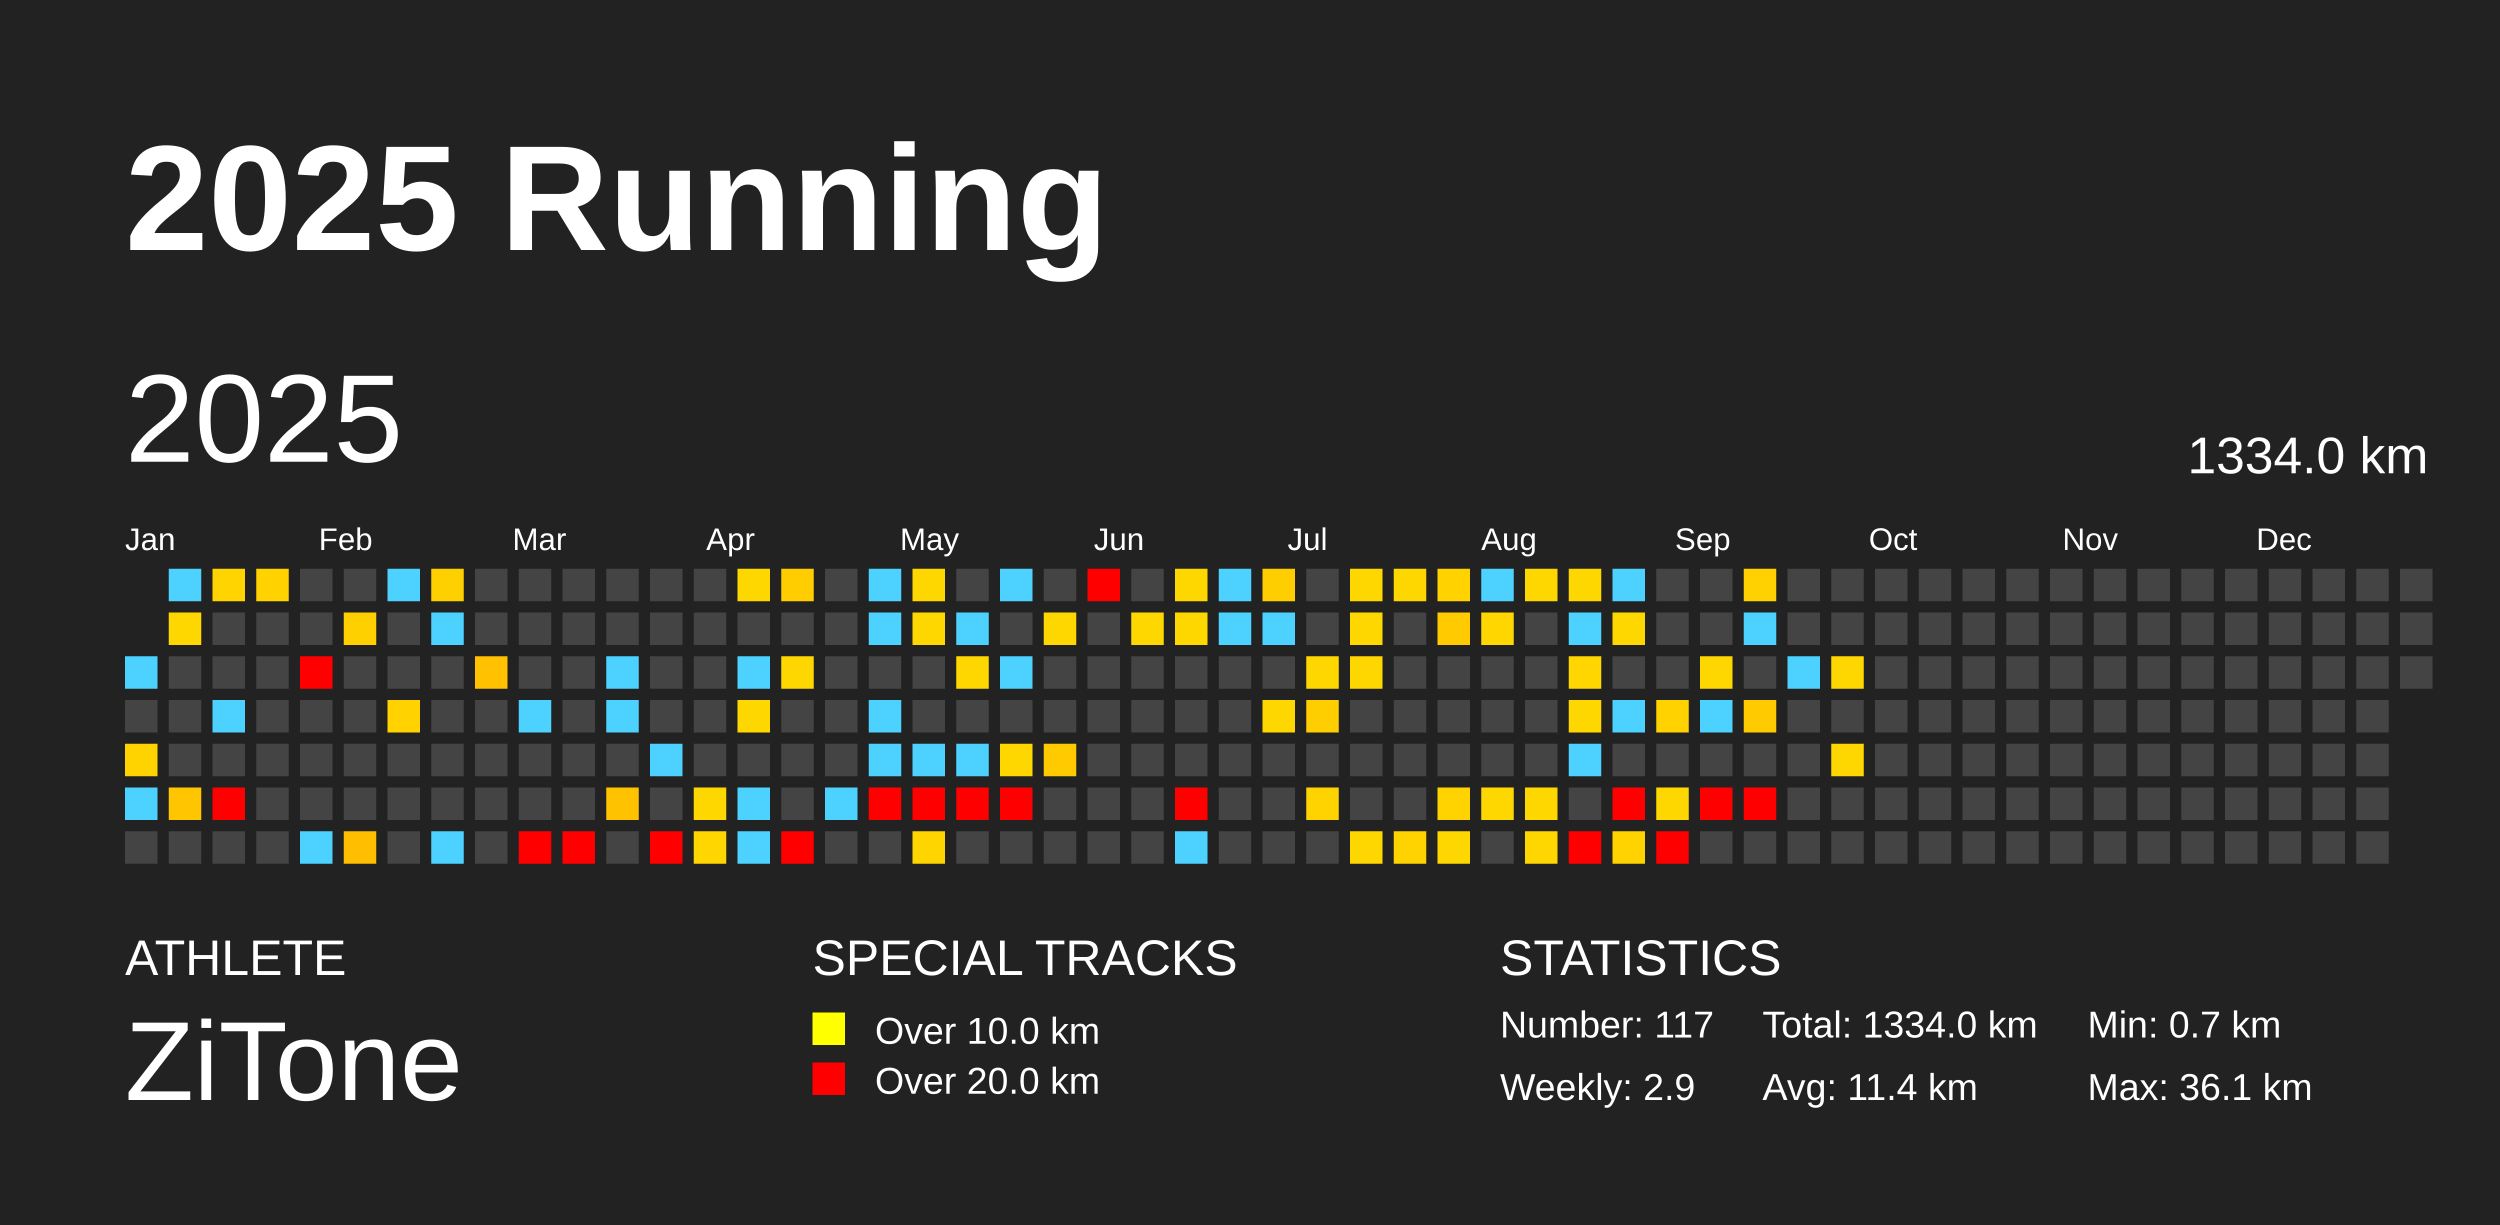
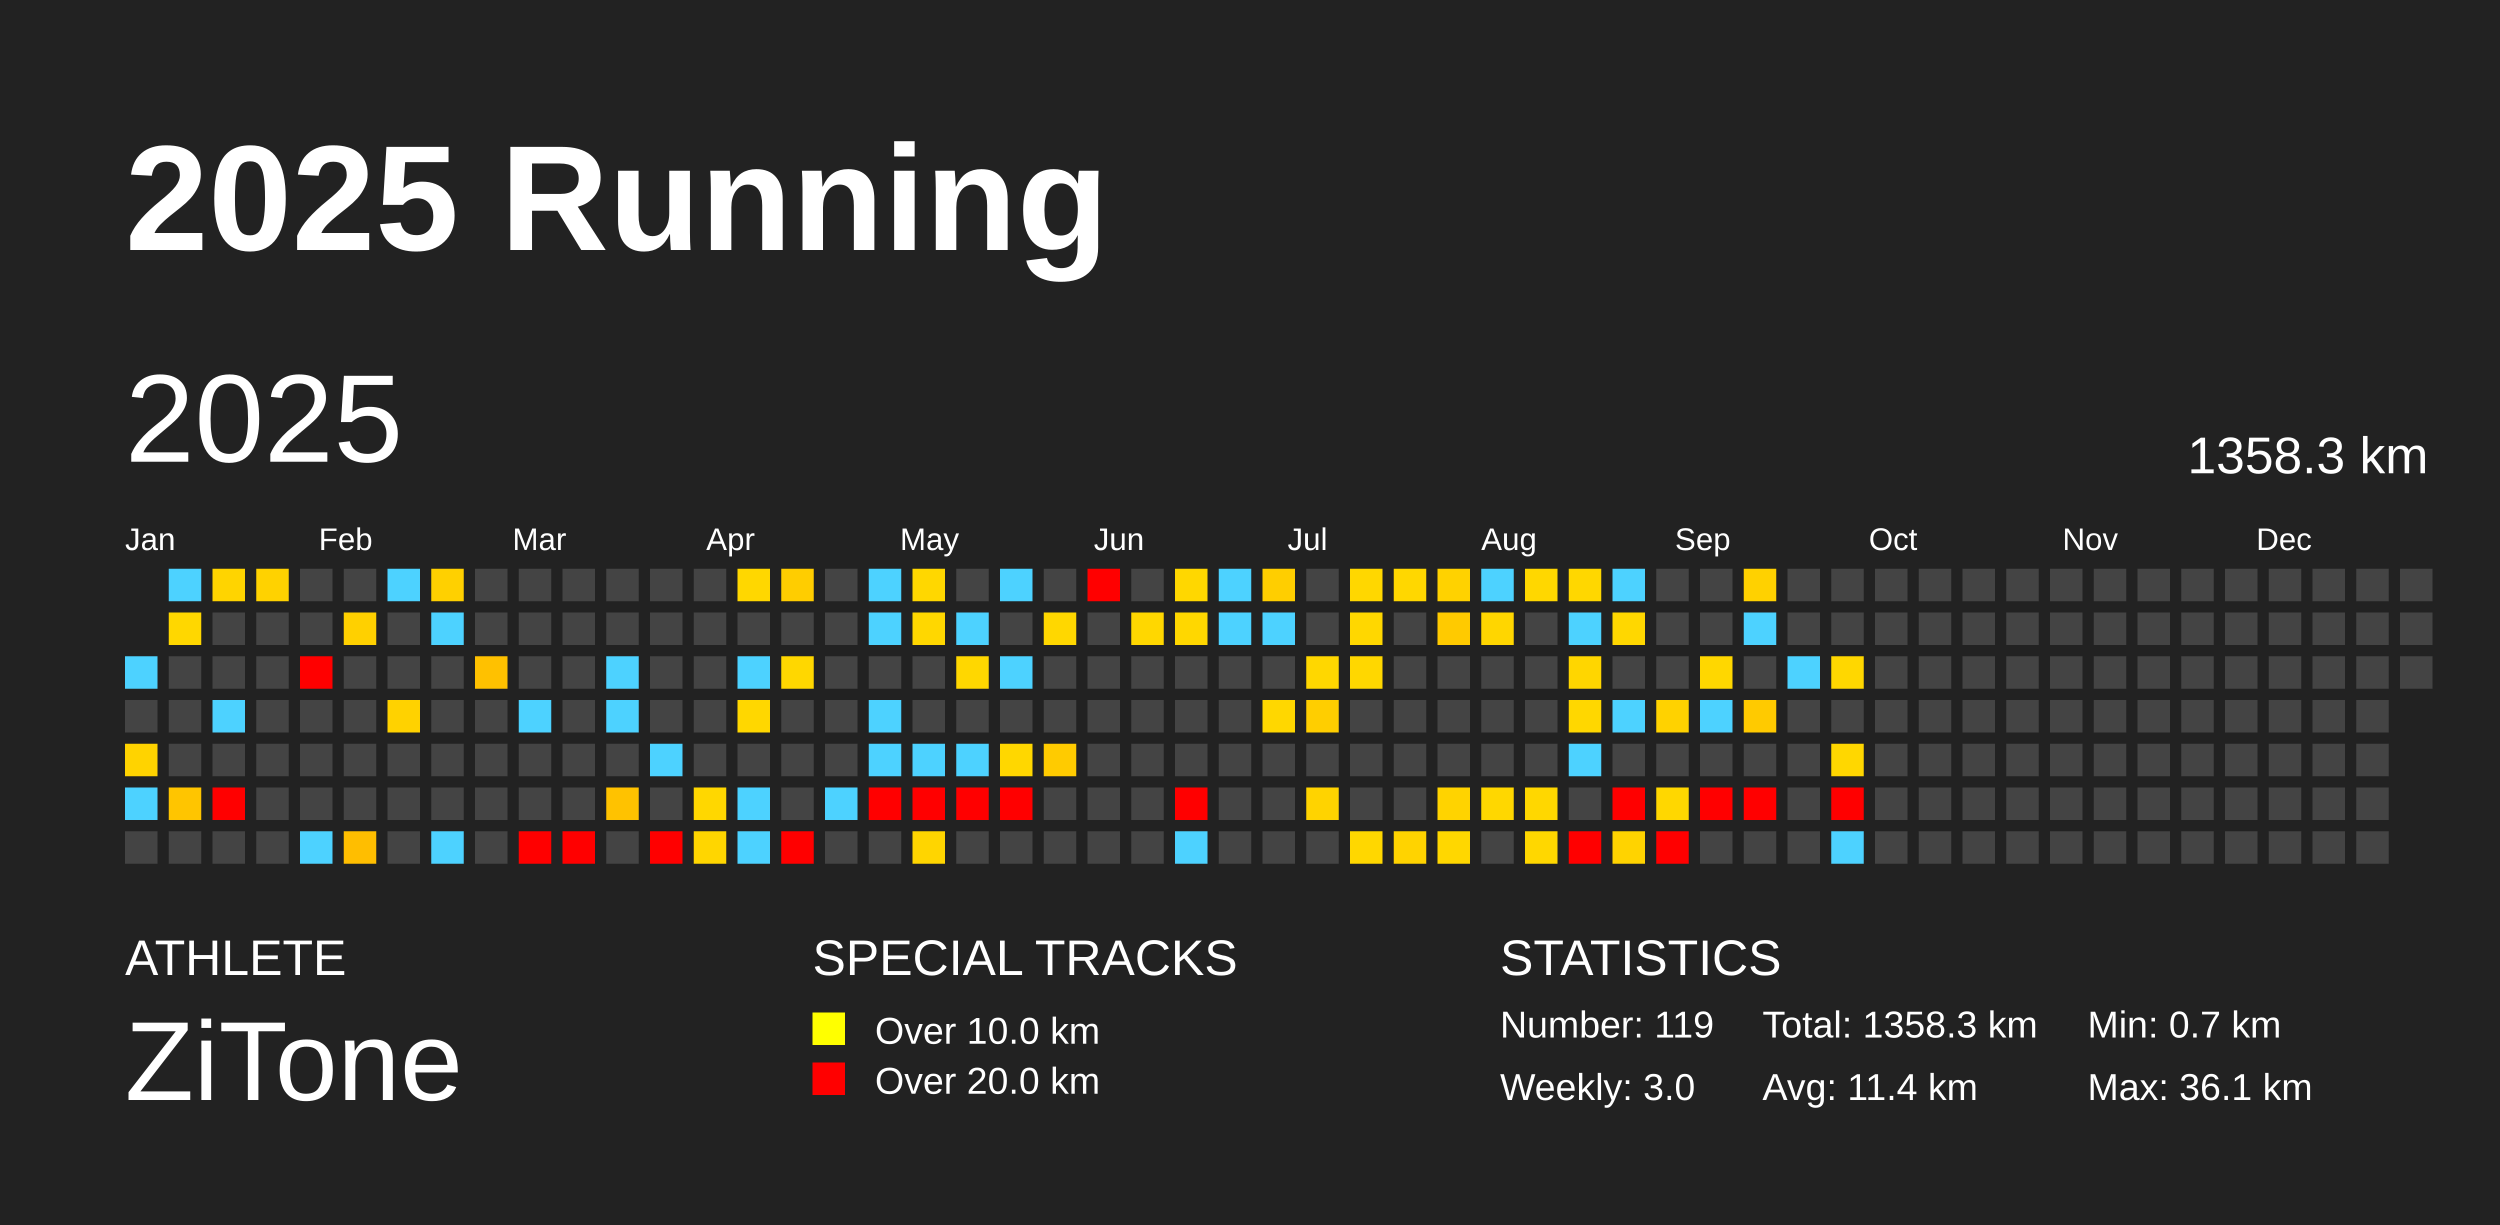
<svg xmlns="http://www.w3.org/2000/svg" baseProfile="full" height="98mm" version="1.1" viewBox="0,0,200,98" width="200mm">
  <defs />
  <rect fill="#222222" height="98" width="200" x="0" y="0" />
  <text fill="#FFFFFF" style="font-size:12px; font-family:Arial; font-weight:bold;" x="10" y="20">2025 Running</text>
  <text fill="#FFFFFF" style="font-size:4px; font-family:Arial" x="10" y="78">ATHLETE</text>
  <text fill="#FFFFFF" style="font-size:9px; font-family:Arial" x="10" y="88">ZiTone</text>
  <text fill="#FFFFFF" style="font-size:4px; font-family:Arial" x="65" y="78">SPECIAL TRACKS</text>
  <rect fill="yellow" height="2.6" width="2.6" x="65" y="81" />
  <text fill="#FFFFFF" style="font-size:3px; font-family:Arial" x="70" y="83.5">Over 10.0 km</text>
  <rect fill="red" height="2.6" width="2.6" x="65" y="85" />
  <text fill="#FFFFFF" style="font-size:3px; font-family:Arial" x="70" y="87.5">Over 20.0 km</text>
  <text fill="#FFFFFF" style="font-size:4px; font-family:Arial" x="120" y="78">STATISTICS</text>
-   <text fill="#FFFFFF" style="font-size:3px; font-family:Arial" x="120" y="83">Number: 117</text>
-   <text fill="#FFFFFF" style="font-size:3px; font-family:Arial" x="120" y="88">Weekly: 2.9</text>
-   <text fill="#FFFFFF" style="font-size:3px; font-family:Arial" x="141" y="83">Total: 1334.0 km</text>
+   <text fill="#FFFFFF" style="font-size:3px; font-family:Arial" x="120" y="83">Number: 119</text>
+   <text fill="#FFFFFF" style="font-size:3px; font-family:Arial" x="120" y="88">Weekly: 3.0</text>
+   <text fill="#FFFFFF" style="font-size:3px; font-family:Arial" x="141" y="83">Total: 1358.3 km</text>
  <text fill="#FFFFFF" style="font-size:3px; font-family:Arial" x="141" y="88">Avg: 11.4 km</text>
  <text fill="#FFFFFF" style="font-size:3px; font-family:Arial" x="167" y="83">Min: 0.7 km</text>
  <text fill="#FFFFFF" style="font-size:3px; font-family:Arial" x="167" y="88">Max: 36.1 km</text>
  <text dominant-baseline="hanging" fill="#FFFFFF" style="font-size:10.0px; font-family:Arial;" x="10" y="30">2025</text>
-   <text dominant-baseline="hanging" fill="#FFFFFF" style="font-size:4.125px; font-family:Arial;" x="175" y="35">1334.0 km</text>
+   <text dominant-baseline="hanging" fill="#FFFFFF" style="font-size:4.125px; font-family:Arial;" x="175" y="35">1358.3 km</text>
  <text fill="#FFFFFF" style="font-size:2.5px; font-family:Arial" x="10.0" y="44">Jan</text>
  <text fill="#FFFFFF" style="font-size:2.5px; font-family:Arial" x="25.5" y="44">Feb</text>
  <text fill="#FFFFFF" style="font-size:2.5px; font-family:Arial" x="41.0" y="44">Mar</text>
  <text fill="#FFFFFF" style="font-size:2.5px; font-family:Arial" x="56.5" y="44">Apr</text>
  <text fill="#FFFFFF" style="font-size:2.5px; font-family:Arial" x="72.0" y="44">May</text>
  <text fill="#FFFFFF" style="font-size:2.5px; font-family:Arial" x="87.5" y="44">Jun</text>
  <text fill="#FFFFFF" style="font-size:2.5px; font-family:Arial" x="103.0" y="44">Jul</text>
  <text fill="#FFFFFF" style="font-size:2.5px; font-family:Arial" x="118.5" y="44">Aug</text>
  <text fill="#FFFFFF" style="font-size:2.5px; font-family:Arial" x="134.0" y="44">Sep</text>
  <text fill="#FFFFFF" style="font-size:2.5px; font-family:Arial" x="149.5" y="44">Oct</text>
  <text fill="#FFFFFF" style="font-size:2.5px; font-family:Arial" x="165.0" y="44">Nov</text>
  <text fill="#FFFFFF" style="font-size:2.5px; font-family:Arial" x="180.5" y="44">Dec</text>
  <rect fill="#4dd2ff" height="2.6" width="2.6" x="10.0" y="52.5" />
  <rect fill="#444444" height="2.6" width="2.6" x="10.0" y="56.0" />
  <rect fill="#ffd300" height="2.6" width="2.6" x="10.0" y="59.5" />
  <rect fill="#4dd2ff" height="2.6" width="2.6" x="10.0" y="63.0" />
  <rect fill="#444444" height="2.6" width="2.6" x="10.0" y="66.5" />
  <rect fill="#4dd2ff" height="2.6" width="2.6" x="13.5" y="45.5" />
  <rect fill="#ffd700" height="2.6" width="2.6" x="13.5" y="49.0" />
  <rect fill="#444444" height="2.6" width="2.6" x="13.5" y="52.5" />
  <rect fill="#444444" height="2.6" width="2.6" x="13.5" y="56.0" />
  <rect fill="#444444" height="2.6" width="2.6" x="13.5" y="59.5" />
  <rect fill="#ffc500" height="2.6" width="2.6" x="13.5" y="63.0" />
  <rect fill="#444444" height="2.6" width="2.6" x="13.5" y="66.5" />
  <rect fill="#ffd400" height="2.6" width="2.6" x="17.0" y="45.5" />
  <rect fill="#444444" height="2.6" width="2.6" x="17.0" y="49.0" />
  <rect fill="#444444" height="2.6" width="2.6" x="17.0" y="52.5" />
  <rect fill="#4dd2ff" height="2.6" width="2.6" x="17.0" y="56.0" />
  <rect fill="#444444" height="2.6" width="2.6" x="17.0" y="59.5" />
  <rect fill="red" height="2.6" width="2.6" x="17.0" y="63.0" />
  <rect fill="#444444" height="2.6" width="2.6" x="17.0" y="66.5" />
  <rect fill="#ffd200" height="2.6" width="2.6" x="20.5" y="45.5" />
  <rect fill="#444444" height="2.6" width="2.6" x="20.5" y="49.0" />
  <rect fill="#444444" height="2.6" width="2.6" x="20.5" y="52.5" />
  <rect fill="#444444" height="2.6" width="2.6" x="20.5" y="56.0" />
  <rect fill="#444444" height="2.6" width="2.6" x="20.5" y="59.5" />
  <rect fill="#444444" height="2.6" width="2.6" x="20.5" y="63.0" />
  <rect fill="#444444" height="2.6" width="2.6" x="20.5" y="66.5" />
  <rect fill="#444444" height="2.6" width="2.6" x="24.0" y="45.5" />
  <rect fill="#444444" height="2.6" width="2.6" x="24.0" y="49.0" />
  <rect fill="red" height="2.6" width="2.6" x="24.0" y="52.5" />
  <rect fill="#444444" height="2.6" width="2.6" x="24.0" y="56.0" />
  <rect fill="#444444" height="2.6" width="2.6" x="24.0" y="59.5" />
  <rect fill="#444444" height="2.6" width="2.6" x="24.0" y="63.0" />
  <rect fill="#4dd2ff" height="2.6" width="2.6" x="24.0" y="66.5" />
  <rect fill="#444444" height="2.6" width="2.6" x="27.5" y="45.5" />
  <rect fill="#ffd000" height="2.6" width="2.6" x="27.5" y="49.0" />
  <rect fill="#444444" height="2.6" width="2.6" x="27.5" y="52.5" />
  <rect fill="#444444" height="2.6" width="2.6" x="27.5" y="56.0" />
  <rect fill="#444444" height="2.6" width="2.6" x="27.5" y="59.5" />
  <rect fill="#444444" height="2.6" width="2.6" x="27.5" y="63.0" />
  <rect fill="#ffbe00" height="2.6" width="2.6" x="27.5" y="66.5" />
  <rect fill="#4dd2ff" height="2.6" width="2.6" x="31.0" y="45.5" />
  <rect fill="#444444" height="2.6" width="2.6" x="31.0" y="49.0" />
  <rect fill="#444444" height="2.6" width="2.6" x="31.0" y="52.5" />
  <rect fill="#ffd200" height="2.6" width="2.6" x="31.0" y="56.0" />
  <rect fill="#444444" height="2.6" width="2.6" x="31.0" y="59.5" />
  <rect fill="#444444" height="2.6" width="2.6" x="31.0" y="63.0" />
  <rect fill="#444444" height="2.6" width="2.6" x="31.0" y="66.5" />
  <rect fill="#ffd000" height="2.6" width="2.6" x="34.5" y="45.5" />
  <rect fill="#4dd2ff" height="2.6" width="2.6" x="34.5" y="49.0" />
  <rect fill="#444444" height="2.6" width="2.6" x="34.5" y="52.5" />
  <rect fill="#444444" height="2.6" width="2.6" x="34.5" y="56.0" />
  <rect fill="#444444" height="2.6" width="2.6" x="34.5" y="59.5" />
  <rect fill="#444444" height="2.6" width="2.6" x="34.5" y="63.0" />
  <rect fill="#4dd2ff" height="2.6" width="2.6" x="34.5" y="66.5" />
  <rect fill="#444444" height="2.6" width="2.6" x="38.0" y="45.5" />
  <rect fill="#444444" height="2.6" width="2.6" x="38.0" y="49.0" />
  <rect fill="#ffc100" height="2.6" width="2.6" x="38.0" y="52.5" />
  <rect fill="#444444" height="2.6" width="2.6" x="38.0" y="56.0" />
  <rect fill="#444444" height="2.6" width="2.6" x="38.0" y="59.5" />
  <rect fill="#444444" height="2.6" width="2.6" x="38.0" y="63.0" />
  <rect fill="#444444" height="2.6" width="2.6" x="38.0" y="66.5" />
  <rect fill="#444444" height="2.6" width="2.6" x="41.5" y="45.5" />
  <rect fill="#444444" height="2.6" width="2.6" x="41.5" y="49.0" />
  <rect fill="#444444" height="2.6" width="2.6" x="41.5" y="52.5" />
  <rect fill="#4dd2ff" height="2.6" width="2.6" x="41.5" y="56.0" />
  <rect fill="#444444" height="2.6" width="2.6" x="41.5" y="59.5" />
  <rect fill="#444444" height="2.6" width="2.6" x="41.5" y="63.0" />
  <rect fill="red" height="2.6" width="2.6" x="41.5" y="66.5" />
  <rect fill="#444444" height="2.6" width="2.6" x="45.0" y="45.5" />
  <rect fill="#444444" height="2.6" width="2.6" x="45.0" y="49.0" />
  <rect fill="#444444" height="2.6" width="2.6" x="45.0" y="52.5" />
  <rect fill="#444444" height="2.6" width="2.6" x="45.0" y="56.0" />
  <rect fill="#444444" height="2.6" width="2.6" x="45.0" y="59.5" />
  <rect fill="#444444" height="2.6" width="2.6" x="45.0" y="63.0" />
  <rect fill="red" height="2.6" width="2.6" x="45.0" y="66.5" />
  <rect fill="#444444" height="2.6" width="2.6" x="48.5" y="45.5" />
  <rect fill="#444444" height="2.6" width="2.6" x="48.5" y="49.0" />
  <rect fill="#4dd2ff" height="2.6" width="2.6" x="48.5" y="52.5" />
  <rect fill="#4dd2ff" height="2.6" width="2.6" x="48.5" y="56.0" />
  <rect fill="#444444" height="2.6" width="2.6" x="48.5" y="59.5" />
  <rect fill="#ffc200" height="2.6" width="2.6" x="48.5" y="63.0" />
  <rect fill="#444444" height="2.6" width="2.6" x="48.5" y="66.5" />
  <rect fill="#444444" height="2.6" width="2.6" x="52.0" y="45.5" />
  <rect fill="#444444" height="2.6" width="2.6" x="52.0" y="49.0" />
  <rect fill="#444444" height="2.6" width="2.6" x="52.0" y="52.5" />
  <rect fill="#444444" height="2.6" width="2.6" x="52.0" y="56.0" />
  <rect fill="#4dd2ff" height="2.6" width="2.6" x="52.0" y="59.5" />
  <rect fill="#444444" height="2.6" width="2.6" x="52.0" y="63.0" />
  <rect fill="red" height="2.6" width="2.6" x="52.0" y="66.5" />
  <rect fill="#444444" height="2.6" width="2.6" x="55.5" y="45.5" />
  <rect fill="#444444" height="2.6" width="2.6" x="55.5" y="49.0" />
  <rect fill="#444444" height="2.6" width="2.6" x="55.5" y="52.5" />
  <rect fill="#444444" height="2.6" width="2.6" x="55.5" y="56.0" />
  <rect fill="#444444" height="2.6" width="2.6" x="55.5" y="59.5" />
  <rect fill="#ffd700" height="2.6" width="2.6" x="55.5" y="63.0" />
  <rect fill="#ffd600" height="2.6" width="2.6" x="55.5" y="66.5" />
  <rect fill="#ffd700" height="2.6" width="2.6" x="59.0" y="45.5" />
  <rect fill="#444444" height="2.6" width="2.6" x="59.0" y="49.0" />
  <rect fill="#4dd2ff" height="2.6" width="2.6" x="59.0" y="52.5" />
  <rect fill="#ffd700" height="2.6" width="2.6" x="59.0" y="56.0" />
  <rect fill="#444444" height="2.6" width="2.6" x="59.0" y="59.5" />
  <rect fill="#4dd2ff" height="2.6" width="2.6" x="59.0" y="63.0" />
  <rect fill="#4dd2ff" height="2.6" width="2.6" x="59.0" y="66.5" />
  <rect fill="#ffcd00" height="2.6" width="2.6" x="62.5" y="45.5" />
  <rect fill="#444444" height="2.6" width="2.6" x="62.5" y="49.0" />
  <rect fill="#ffd700" height="2.6" width="2.6" x="62.5" y="52.5" />
  <rect fill="#444444" height="2.6" width="2.6" x="62.5" y="56.0" />
  <rect fill="#444444" height="2.6" width="2.6" x="62.5" y="59.5" />
  <rect fill="#444444" height="2.6" width="2.6" x="62.5" y="63.0" />
  <rect fill="red" height="2.6" width="2.6" x="62.5" y="66.5" />
  <rect fill="#444444" height="2.6" width="2.6" x="66.0" y="45.5" />
  <rect fill="#444444" height="2.6" width="2.6" x="66.0" y="49.0" />
  <rect fill="#444444" height="2.6" width="2.6" x="66.0" y="52.5" />
  <rect fill="#444444" height="2.6" width="2.6" x="66.0" y="56.0" />
  <rect fill="#444444" height="2.6" width="2.6" x="66.0" y="59.5" />
  <rect fill="#4dd2ff" height="2.6" width="2.6" x="66.0" y="63.0" />
  <rect fill="#444444" height="2.6" width="2.6" x="66.0" y="66.5" />
  <rect fill="#4dd2ff" height="2.6" width="2.6" x="69.5" y="45.5" />
  <rect fill="#4dd2ff" height="2.6" width="2.6" x="69.5" y="49.0" />
  <rect fill="#444444" height="2.6" width="2.6" x="69.5" y="52.5" />
  <rect fill="#4dd2ff" height="2.6" width="2.6" x="69.5" y="56.0" />
  <rect fill="#4dd2ff" height="2.6" width="2.6" x="69.5" y="59.5" />
  <rect fill="red" height="2.6" width="2.6" x="69.5" y="63.0" />
  <rect fill="#444444" height="2.6" width="2.6" x="69.5" y="66.5" />
  <rect fill="#ffd700" height="2.6" width="2.6" x="73.0" y="45.5" />
  <rect fill="#ffd700" height="2.6" width="2.6" x="73.0" y="49.0" />
  <rect fill="#444444" height="2.6" width="2.6" x="73.0" y="52.5" />
  <rect fill="#444444" height="2.6" width="2.6" x="73.0" y="56.0" />
  <rect fill="#4dd2ff" height="2.6" width="2.6" x="73.0" y="59.5" />
  <rect fill="red" height="2.6" width="2.6" x="73.0" y="63.0" />
  <rect fill="#ffd500" height="2.6" width="2.6" x="73.0" y="66.5" />
  <rect fill="#444444" height="2.6" width="2.6" x="76.5" y="45.5" />
  <rect fill="#4dd2ff" height="2.6" width="2.6" x="76.5" y="49.0" />
  <rect fill="#ffd700" height="2.6" width="2.6" x="76.5" y="52.5" />
  <rect fill="#444444" height="2.6" width="2.6" x="76.5" y="56.0" />
  <rect fill="#4dd2ff" height="2.6" width="2.6" x="76.5" y="59.5" />
  <rect fill="red" height="2.6" width="2.6" x="76.5" y="63.0" />
  <rect fill="#444444" height="2.6" width="2.6" x="76.5" y="66.5" />
  <rect fill="#4dd2ff" height="2.6" width="2.6" x="80.0" y="45.5" />
  <rect fill="#444444" height="2.6" width="2.6" x="80.0" y="49.0" />
  <rect fill="#4dd2ff" height="2.6" width="2.6" x="80.0" y="52.5" />
  <rect fill="#444444" height="2.6" width="2.6" x="80.0" y="56.0" />
  <rect fill="#ffd700" height="2.6" width="2.6" x="80.0" y="59.5" />
  <rect fill="red" height="2.6" width="2.6" x="80.0" y="63.0" />
  <rect fill="#444444" height="2.6" width="2.6" x="80.0" y="66.5" />
  <rect fill="#444444" height="2.6" width="2.6" x="83.5" y="45.5" />
  <rect fill="#ffd700" height="2.6" width="2.6" x="83.5" y="49.0" />
  <rect fill="#444444" height="2.6" width="2.6" x="83.5" y="52.5" />
  <rect fill="#444444" height="2.6" width="2.6" x="83.5" y="56.0" />
  <rect fill="#ffcb00" height="2.6" width="2.6" x="83.5" y="59.5" />
  <rect fill="#444444" height="2.6" width="2.6" x="83.5" y="63.0" />
  <rect fill="#444444" height="2.6" width="2.6" x="83.5" y="66.5" />
  <rect fill="red" height="2.6" width="2.6" x="87.0" y="45.5" />
  <rect fill="#444444" height="2.6" width="2.6" x="87.0" y="49.0" />
  <rect fill="#444444" height="2.6" width="2.6" x="87.0" y="52.5" />
  <rect fill="#444444" height="2.6" width="2.6" x="87.0" y="56.0" />
  <rect fill="#444444" height="2.6" width="2.6" x="87.0" y="59.5" />
  <rect fill="#444444" height="2.6" width="2.6" x="87.0" y="63.0" />
  <rect fill="#444444" height="2.6" width="2.6" x="87.0" y="66.5" />
  <rect fill="#444444" height="2.6" width="2.6" x="90.5" y="45.5" />
  <rect fill="#ffd700" height="2.6" width="2.6" x="90.5" y="49.0" />
  <rect fill="#444444" height="2.6" width="2.6" x="90.5" y="52.5" />
  <rect fill="#444444" height="2.6" width="2.6" x="90.5" y="56.0" />
  <rect fill="#444444" height="2.6" width="2.6" x="90.5" y="59.5" />
  <rect fill="#444444" height="2.6" width="2.6" x="90.5" y="63.0" />
  <rect fill="#444444" height="2.6" width="2.6" x="90.5" y="66.5" />
  <rect fill="#ffd700" height="2.6" width="2.6" x="94.0" y="45.5" />
  <rect fill="#ffd700" height="2.6" width="2.6" x="94.0" y="49.0" />
  <rect fill="#444444" height="2.6" width="2.6" x="94.0" y="52.5" />
  <rect fill="#444444" height="2.6" width="2.6" x="94.0" y="56.0" />
  <rect fill="#444444" height="2.6" width="2.6" x="94.0" y="59.5" />
  <rect fill="red" height="2.6" width="2.6" x="94.0" y="63.0" />
  <rect fill="#4dd2ff" height="2.6" width="2.6" x="94.0" y="66.5" />
  <rect fill="#4dd2ff" height="2.6" width="2.6" x="97.5" y="45.5" />
  <rect fill="#4dd2ff" height="2.6" width="2.6" x="97.5" y="49.0" />
  <rect fill="#444444" height="2.6" width="2.6" x="97.5" y="52.5" />
  <rect fill="#444444" height="2.6" width="2.6" x="97.5" y="56.0" />
  <rect fill="#444444" height="2.6" width="2.6" x="97.5" y="59.5" />
  <rect fill="#444444" height="2.6" width="2.6" x="97.5" y="63.0" />
  <rect fill="#444444" height="2.6" width="2.6" x="97.5" y="66.5" />
  <rect fill="#ffce00" height="2.6" width="2.6" x="101.0" y="45.5" />
  <rect fill="#4dd2ff" height="2.6" width="2.6" x="101.0" y="49.0" />
  <rect fill="#444444" height="2.6" width="2.6" x="101.0" y="52.5" />
  <rect fill="#ffd700" height="2.6" width="2.6" x="101.0" y="56.0" />
  <rect fill="#444444" height="2.6" width="2.6" x="101.0" y="59.5" />
  <rect fill="#444444" height="2.6" width="2.6" x="101.0" y="63.0" />
  <rect fill="#444444" height="2.6" width="2.6" x="101.0" y="66.5" />
  <rect fill="#444444" height="2.6" width="2.6" x="104.5" y="45.5" />
  <rect fill="#444444" height="2.6" width="2.6" x="104.5" y="49.0" />
  <rect fill="#ffd700" height="2.6" width="2.6" x="104.5" y="52.5" />
  <rect fill="#ffce00" height="2.6" width="2.6" x="104.5" y="56.0" />
  <rect fill="#444444" height="2.6" width="2.6" x="104.5" y="59.5" />
  <rect fill="#ffd300" height="2.6" width="2.6" x="104.5" y="63.0" />
  <rect fill="#444444" height="2.6" width="2.6" x="104.5" y="66.5" />
  <rect fill="#ffd700" height="2.6" width="2.6" x="108.0" y="45.5" />
  <rect fill="#ffd700" height="2.6" width="2.6" x="108.0" y="49.0" />
  <rect fill="#ffd700" height="2.6" width="2.6" x="108.0" y="52.5" />
  <rect fill="#444444" height="2.6" width="2.6" x="108.0" y="56.0" />
  <rect fill="#444444" height="2.6" width="2.6" x="108.0" y="59.5" />
  <rect fill="#444444" height="2.6" width="2.6" x="108.0" y="63.0" />
  <rect fill="#ffd700" height="2.6" width="2.6" x="108.0" y="66.5" />
  <rect fill="#ffd700" height="2.6" width="2.6" x="111.5" y="45.5" />
  <rect fill="#444444" height="2.6" width="2.6" x="111.5" y="49.0" />
  <rect fill="#444444" height="2.6" width="2.6" x="111.5" y="52.5" />
  <rect fill="#444444" height="2.6" width="2.6" x="111.5" y="56.0" />
  <rect fill="#444444" height="2.6" width="2.6" x="111.5" y="59.5" />
  <rect fill="#444444" height="2.6" width="2.6" x="111.5" y="63.0" />
  <rect fill="#ffd300" height="2.6" width="2.6" x="111.5" y="66.5" />
  <rect fill="#ffd200" height="2.6" width="2.6" x="115.0" y="45.5" />
  <rect fill="#ffca00" height="2.6" width="2.6" x="115.0" y="49.0" />
  <rect fill="#444444" height="2.6" width="2.6" x="115.0" y="52.5" />
  <rect fill="#444444" height="2.6" width="2.6" x="115.0" y="56.0" />
  <rect fill="#444444" height="2.6" width="2.6" x="115.0" y="59.5" />
  <rect fill="#ffd300" height="2.6" width="2.6" x="115.0" y="63.0" />
  <rect fill="#ffd700" height="2.6" width="2.6" x="115.0" y="66.5" />
  <rect fill="#4dd2ff" height="2.6" width="2.6" x="118.5" y="45.5" />
  <rect fill="#ffd600" height="2.6" width="2.6" x="118.5" y="49.0" />
  <rect fill="#444444" height="2.6" width="2.6" x="118.5" y="52.5" />
  <rect fill="#444444" height="2.6" width="2.6" x="118.5" y="56.0" />
  <rect fill="#444444" height="2.6" width="2.6" x="118.5" y="59.5" />
  <rect fill="#ffd700" height="2.6" width="2.6" x="118.5" y="63.0" />
  <rect fill="#444444" height="2.6" width="2.6" x="118.5" y="66.5" />
  <rect fill="#ffd700" height="2.6" width="2.6" x="122.0" y="45.5" />
  <rect fill="#444444" height="2.6" width="2.6" x="122.0" y="49.0" />
  <rect fill="#444444" height="2.6" width="2.6" x="122.0" y="52.5" />
  <rect fill="#444444" height="2.6" width="2.6" x="122.0" y="56.0" />
  <rect fill="#444444" height="2.6" width="2.6" x="122.0" y="59.5" />
  <rect fill="#ffd700" height="2.6" width="2.6" x="122.0" y="63.0" />
  <rect fill="#ffd700" height="2.6" width="2.6" x="122.0" y="66.5" />
  <rect fill="#ffd700" height="2.6" width="2.6" x="125.5" y="45.5" />
  <rect fill="#4dd2ff" height="2.6" width="2.6" x="125.5" y="49.0" />
  <rect fill="#ffd600" height="2.6" width="2.6" x="125.5" y="52.5" />
  <rect fill="#ffd700" height="2.6" width="2.6" x="125.5" y="56.0" />
  <rect fill="#4dd2ff" height="2.6" width="2.6" x="125.5" y="59.5" />
  <rect fill="#444444" height="2.6" width="2.6" x="125.5" y="63.0" />
  <rect fill="red" height="2.6" width="2.6" x="125.5" y="66.5" />
  <rect fill="#4dd2ff" height="2.6" width="2.6" x="129.0" y="45.5" />
  <rect fill="#ffd700" height="2.6" width="2.6" x="129.0" y="49.0" />
  <rect fill="#444444" height="2.6" width="2.6" x="129.0" y="52.5" />
  <rect fill="#4dd2ff" height="2.6" width="2.6" x="129.0" y="56.0" />
  <rect fill="#444444" height="2.6" width="2.6" x="129.0" y="59.5" />
  <rect fill="red" height="2.6" width="2.6" x="129.0" y="63.0" />
  <rect fill="#ffd300" height="2.6" width="2.6" x="129.0" y="66.5" />
  <rect fill="#444444" height="2.6" width="2.6" x="132.5" y="45.5" />
  <rect fill="#444444" height="2.6" width="2.6" x="132.5" y="49.0" />
  <rect fill="#444444" height="2.6" width="2.6" x="132.5" y="52.5" />
  <rect fill="#ffd200" height="2.6" width="2.6" x="132.5" y="56.0" />
  <rect fill="#444444" height="2.6" width="2.6" x="132.5" y="59.5" />
  <rect fill="#ffd700" height="2.6" width="2.6" x="132.5" y="63.0" />
  <rect fill="red" height="2.6" width="2.6" x="132.5" y="66.5" />
  <rect fill="#444444" height="2.6" width="2.6" x="136.0" y="45.5" />
  <rect fill="#444444" height="2.6" width="2.6" x="136.0" y="49.0" />
  <rect fill="#ffd700" height="2.6" width="2.6" x="136.0" y="52.5" />
  <rect fill="#4dd2ff" height="2.6" width="2.6" x="136.0" y="56.0" />
  <rect fill="#444444" height="2.6" width="2.6" x="136.0" y="59.5" />
  <rect fill="red" height="2.6" width="2.6" x="136.0" y="63.0" />
  <rect fill="#444444" height="2.6" width="2.6" x="136.0" y="66.5" />
  <rect fill="#ffd100" height="2.6" width="2.6" x="139.5" y="45.5" />
  <rect fill="#4dd2ff" height="2.6" width="2.6" x="139.5" y="49.0" />
  <rect fill="#444444" height="2.6" width="2.6" x="139.5" y="52.5" />
  <rect fill="#ffca00" height="2.6" width="2.6" x="139.5" y="56.0" />
  <rect fill="#444444" height="2.6" width="2.6" x="139.5" y="59.5" />
  <rect fill="red" height="2.6" width="2.6" x="139.5" y="63.0" />
  <rect fill="#444444" height="2.6" width="2.6" x="139.5" y="66.5" />
  <rect fill="#444444" height="2.6" width="2.6" x="143.0" y="45.5" />
  <rect fill="#444444" height="2.6" width="2.6" x="143.0" y="49.0" />
  <rect fill="#4dd2ff" height="2.6" width="2.6" x="143.0" y="52.5" />
  <rect fill="#444444" height="2.6" width="2.6" x="143.0" y="56.0" />
  <rect fill="#444444" height="2.6" width="2.6" x="143.0" y="59.5" />
  <rect fill="#444444" height="2.6" width="2.6" x="143.0" y="63.0" />
  <rect fill="#444444" height="2.6" width="2.6" x="143.0" y="66.5" />
  <rect fill="#444444" height="2.6" width="2.6" x="146.5" y="45.5" />
  <rect fill="#444444" height="2.6" width="2.6" x="146.5" y="49.0" />
  <rect fill="#ffd700" height="2.6" width="2.6" x="146.5" y="52.5" />
  <rect fill="#444444" height="2.6" width="2.6" x="146.5" y="56.0" />
  <rect fill="#ffd700" height="2.6" width="2.6" x="146.5" y="59.5" />
-   <rect fill="#444444" height="2.6" width="2.6" x="146.5" y="63.0" />
-   <rect fill="#444444" height="2.6" width="2.6" x="146.5" y="66.5" />
+   <rect fill="red" height="2.6" width="2.6" x="146.5" y="63.0" />
+   <rect fill="#4dd2ff" height="2.6" width="2.6" x="146.5" y="66.5" />
  <rect fill="#444444" height="2.6" width="2.6" x="150.0" y="45.5" />
  <rect fill="#444444" height="2.6" width="2.6" x="150.0" y="49.0" />
  <rect fill="#444444" height="2.6" width="2.6" x="150.0" y="52.5" />
  <rect fill="#444444" height="2.6" width="2.6" x="150.0" y="56.0" />
  <rect fill="#444444" height="2.6" width="2.6" x="150.0" y="59.5" />
  <rect fill="#444444" height="2.6" width="2.6" x="150.0" y="63.0" />
  <rect fill="#444444" height="2.6" width="2.6" x="150.0" y="66.5" />
  <rect fill="#444444" height="2.6" width="2.6" x="153.5" y="45.5" />
  <rect fill="#444444" height="2.6" width="2.6" x="153.5" y="49.0" />
  <rect fill="#444444" height="2.6" width="2.6" x="153.5" y="52.5" />
  <rect fill="#444444" height="2.6" width="2.6" x="153.5" y="56.0" />
  <rect fill="#444444" height="2.6" width="2.6" x="153.5" y="59.5" />
  <rect fill="#444444" height="2.6" width="2.6" x="153.5" y="63.0" />
  <rect fill="#444444" height="2.6" width="2.6" x="153.5" y="66.5" />
  <rect fill="#444444" height="2.6" width="2.6" x="157.0" y="45.5" />
  <rect fill="#444444" height="2.6" width="2.6" x="157.0" y="49.0" />
  <rect fill="#444444" height="2.6" width="2.6" x="157.0" y="52.5" />
  <rect fill="#444444" height="2.6" width="2.6" x="157.0" y="56.0" />
  <rect fill="#444444" height="2.6" width="2.6" x="157.0" y="59.5" />
  <rect fill="#444444" height="2.6" width="2.6" x="157.0" y="63.0" />
  <rect fill="#444444" height="2.6" width="2.6" x="157.0" y="66.5" />
  <rect fill="#444444" height="2.6" width="2.6" x="160.5" y="45.5" />
  <rect fill="#444444" height="2.6" width="2.6" x="160.5" y="49.0" />
  <rect fill="#444444" height="2.6" width="2.6" x="160.5" y="52.5" />
  <rect fill="#444444" height="2.6" width="2.6" x="160.5" y="56.0" />
  <rect fill="#444444" height="2.6" width="2.6" x="160.5" y="59.5" />
  <rect fill="#444444" height="2.6" width="2.6" x="160.5" y="63.0" />
  <rect fill="#444444" height="2.6" width="2.6" x="160.5" y="66.5" />
  <rect fill="#444444" height="2.6" width="2.6" x="164.0" y="45.5" />
  <rect fill="#444444" height="2.6" width="2.6" x="164.0" y="49.0" />
  <rect fill="#444444" height="2.6" width="2.6" x="164.0" y="52.5" />
  <rect fill="#444444" height="2.6" width="2.6" x="164.0" y="56.0" />
  <rect fill="#444444" height="2.6" width="2.6" x="164.0" y="59.5" />
  <rect fill="#444444" height="2.6" width="2.6" x="164.0" y="63.0" />
  <rect fill="#444444" height="2.6" width="2.6" x="164.0" y="66.5" />
  <rect fill="#444444" height="2.6" width="2.6" x="167.5" y="45.5" />
  <rect fill="#444444" height="2.6" width="2.6" x="167.5" y="49.0" />
  <rect fill="#444444" height="2.6" width="2.6" x="167.5" y="52.5" />
  <rect fill="#444444" height="2.6" width="2.6" x="167.5" y="56.0" />
  <rect fill="#444444" height="2.6" width="2.6" x="167.5" y="59.5" />
  <rect fill="#444444" height="2.6" width="2.6" x="167.5" y="63.0" />
  <rect fill="#444444" height="2.6" width="2.6" x="167.5" y="66.5" />
  <rect fill="#444444" height="2.6" width="2.6" x="171.0" y="45.5" />
  <rect fill="#444444" height="2.6" width="2.6" x="171.0" y="49.0" />
  <rect fill="#444444" height="2.6" width="2.6" x="171.0" y="52.5" />
  <rect fill="#444444" height="2.6" width="2.6" x="171.0" y="56.0" />
  <rect fill="#444444" height="2.6" width="2.6" x="171.0" y="59.5" />
  <rect fill="#444444" height="2.6" width="2.6" x="171.0" y="63.0" />
  <rect fill="#444444" height="2.6" width="2.6" x="171.0" y="66.5" />
  <rect fill="#444444" height="2.6" width="2.6" x="174.5" y="45.5" />
  <rect fill="#444444" height="2.6" width="2.6" x="174.5" y="49.0" />
  <rect fill="#444444" height="2.6" width="2.6" x="174.5" y="52.5" />
  <rect fill="#444444" height="2.6" width="2.6" x="174.5" y="56.0" />
  <rect fill="#444444" height="2.6" width="2.6" x="174.5" y="59.5" />
  <rect fill="#444444" height="2.6" width="2.6" x="174.5" y="63.0" />
  <rect fill="#444444" height="2.6" width="2.6" x="174.5" y="66.5" />
  <rect fill="#444444" height="2.6" width="2.6" x="178.0" y="45.5" />
  <rect fill="#444444" height="2.6" width="2.6" x="178.0" y="49.0" />
  <rect fill="#444444" height="2.6" width="2.6" x="178.0" y="52.5" />
  <rect fill="#444444" height="2.6" width="2.6" x="178.0" y="56.0" />
  <rect fill="#444444" height="2.6" width="2.6" x="178.0" y="59.5" />
  <rect fill="#444444" height="2.6" width="2.6" x="178.0" y="63.0" />
  <rect fill="#444444" height="2.6" width="2.6" x="178.0" y="66.5" />
  <rect fill="#444444" height="2.6" width="2.6" x="181.5" y="45.5" />
  <rect fill="#444444" height="2.6" width="2.6" x="181.5" y="49.0" />
  <rect fill="#444444" height="2.6" width="2.6" x="181.5" y="52.5" />
  <rect fill="#444444" height="2.6" width="2.6" x="181.5" y="56.0" />
  <rect fill="#444444" height="2.6" width="2.6" x="181.5" y="59.5" />
  <rect fill="#444444" height="2.6" width="2.6" x="181.5" y="63.0" />
  <rect fill="#444444" height="2.6" width="2.6" x="181.5" y="66.5" />
  <rect fill="#444444" height="2.6" width="2.6" x="185.0" y="45.5" />
  <rect fill="#444444" height="2.6" width="2.6" x="185.0" y="49.0" />
  <rect fill="#444444" height="2.6" width="2.6" x="185.0" y="52.5" />
  <rect fill="#444444" height="2.6" width="2.6" x="185.0" y="56.0" />
  <rect fill="#444444" height="2.6" width="2.6" x="185.0" y="59.5" />
  <rect fill="#444444" height="2.6" width="2.6" x="185.0" y="63.0" />
  <rect fill="#444444" height="2.6" width="2.6" x="185.0" y="66.5" />
  <rect fill="#444444" height="2.6" width="2.6" x="188.5" y="45.5" />
  <rect fill="#444444" height="2.6" width="2.6" x="188.5" y="49.0" />
  <rect fill="#444444" height="2.6" width="2.6" x="188.5" y="52.5" />
  <rect fill="#444444" height="2.6" width="2.6" x="188.5" y="56.0" />
  <rect fill="#444444" height="2.6" width="2.6" x="188.5" y="59.5" />
  <rect fill="#444444" height="2.6" width="2.6" x="188.5" y="63.0" />
  <rect fill="#444444" height="2.6" width="2.6" x="188.5" y="66.5" />
  <rect fill="#444444" height="2.6" width="2.6" x="192.0" y="45.5" />
  <rect fill="#444444" height="2.6" width="2.6" x="192.0" y="49.0" />
  <rect fill="#444444" height="2.6" width="2.6" x="192.0" y="52.5" />
</svg>
